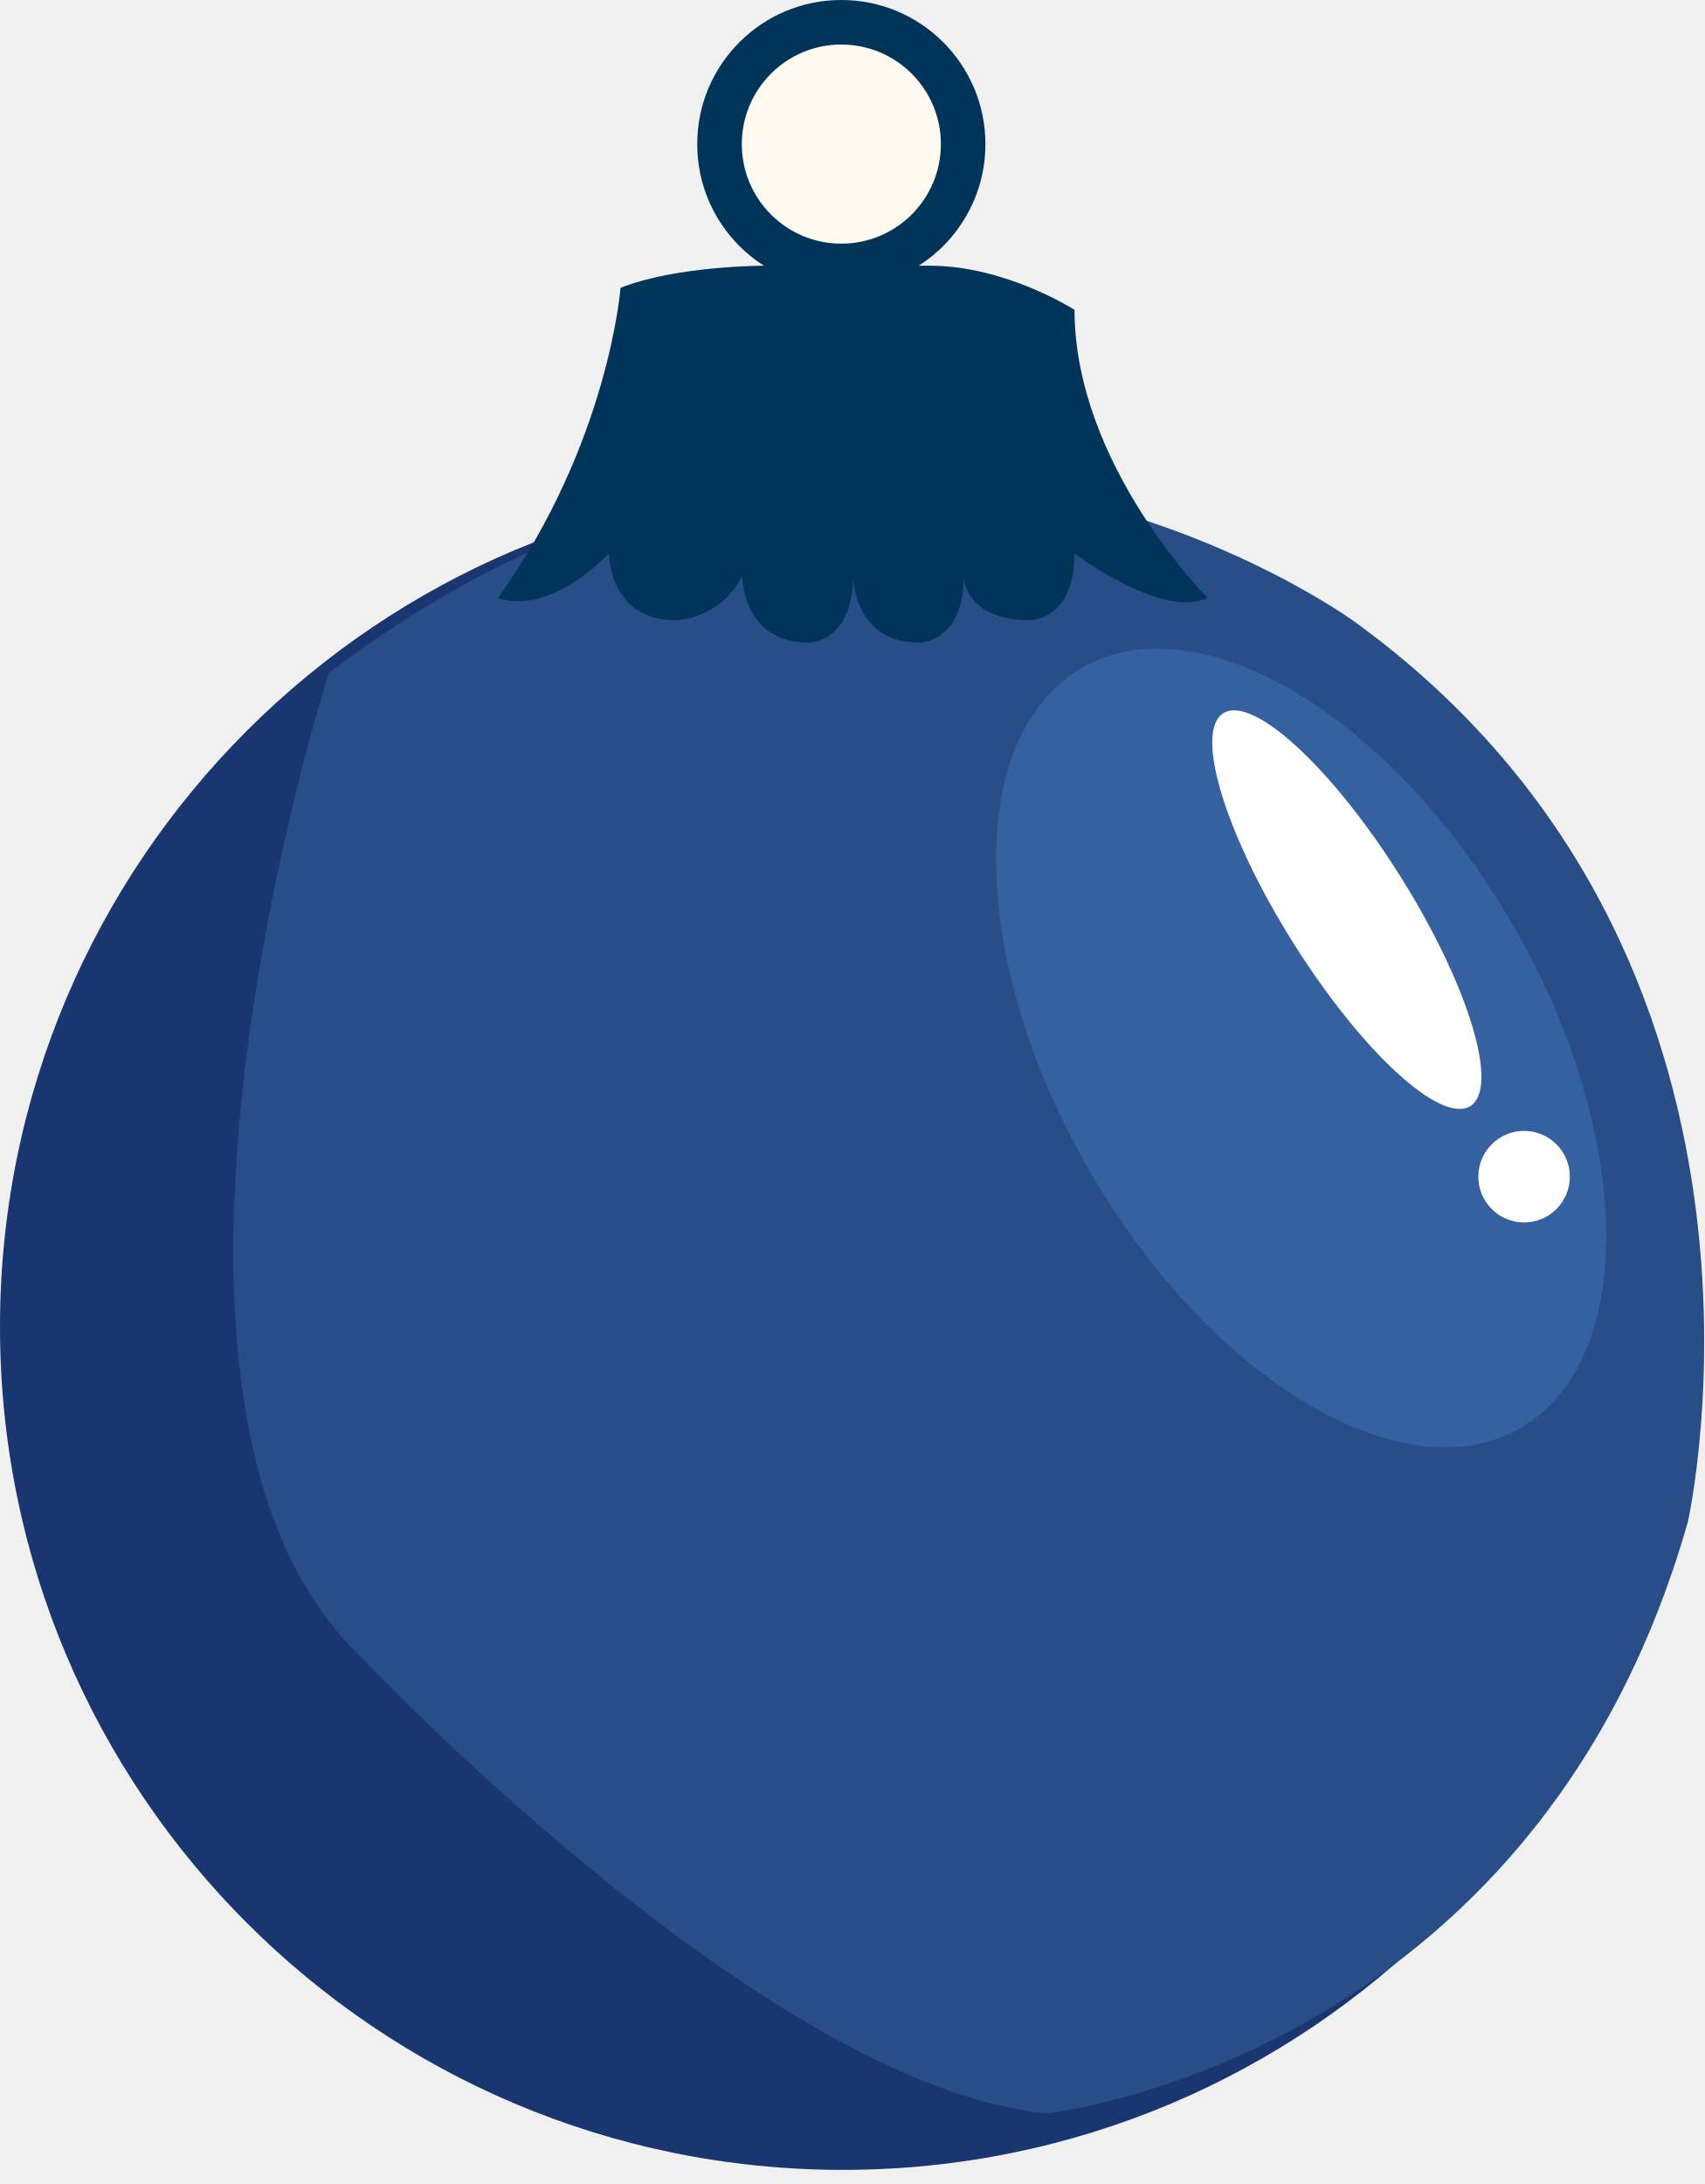
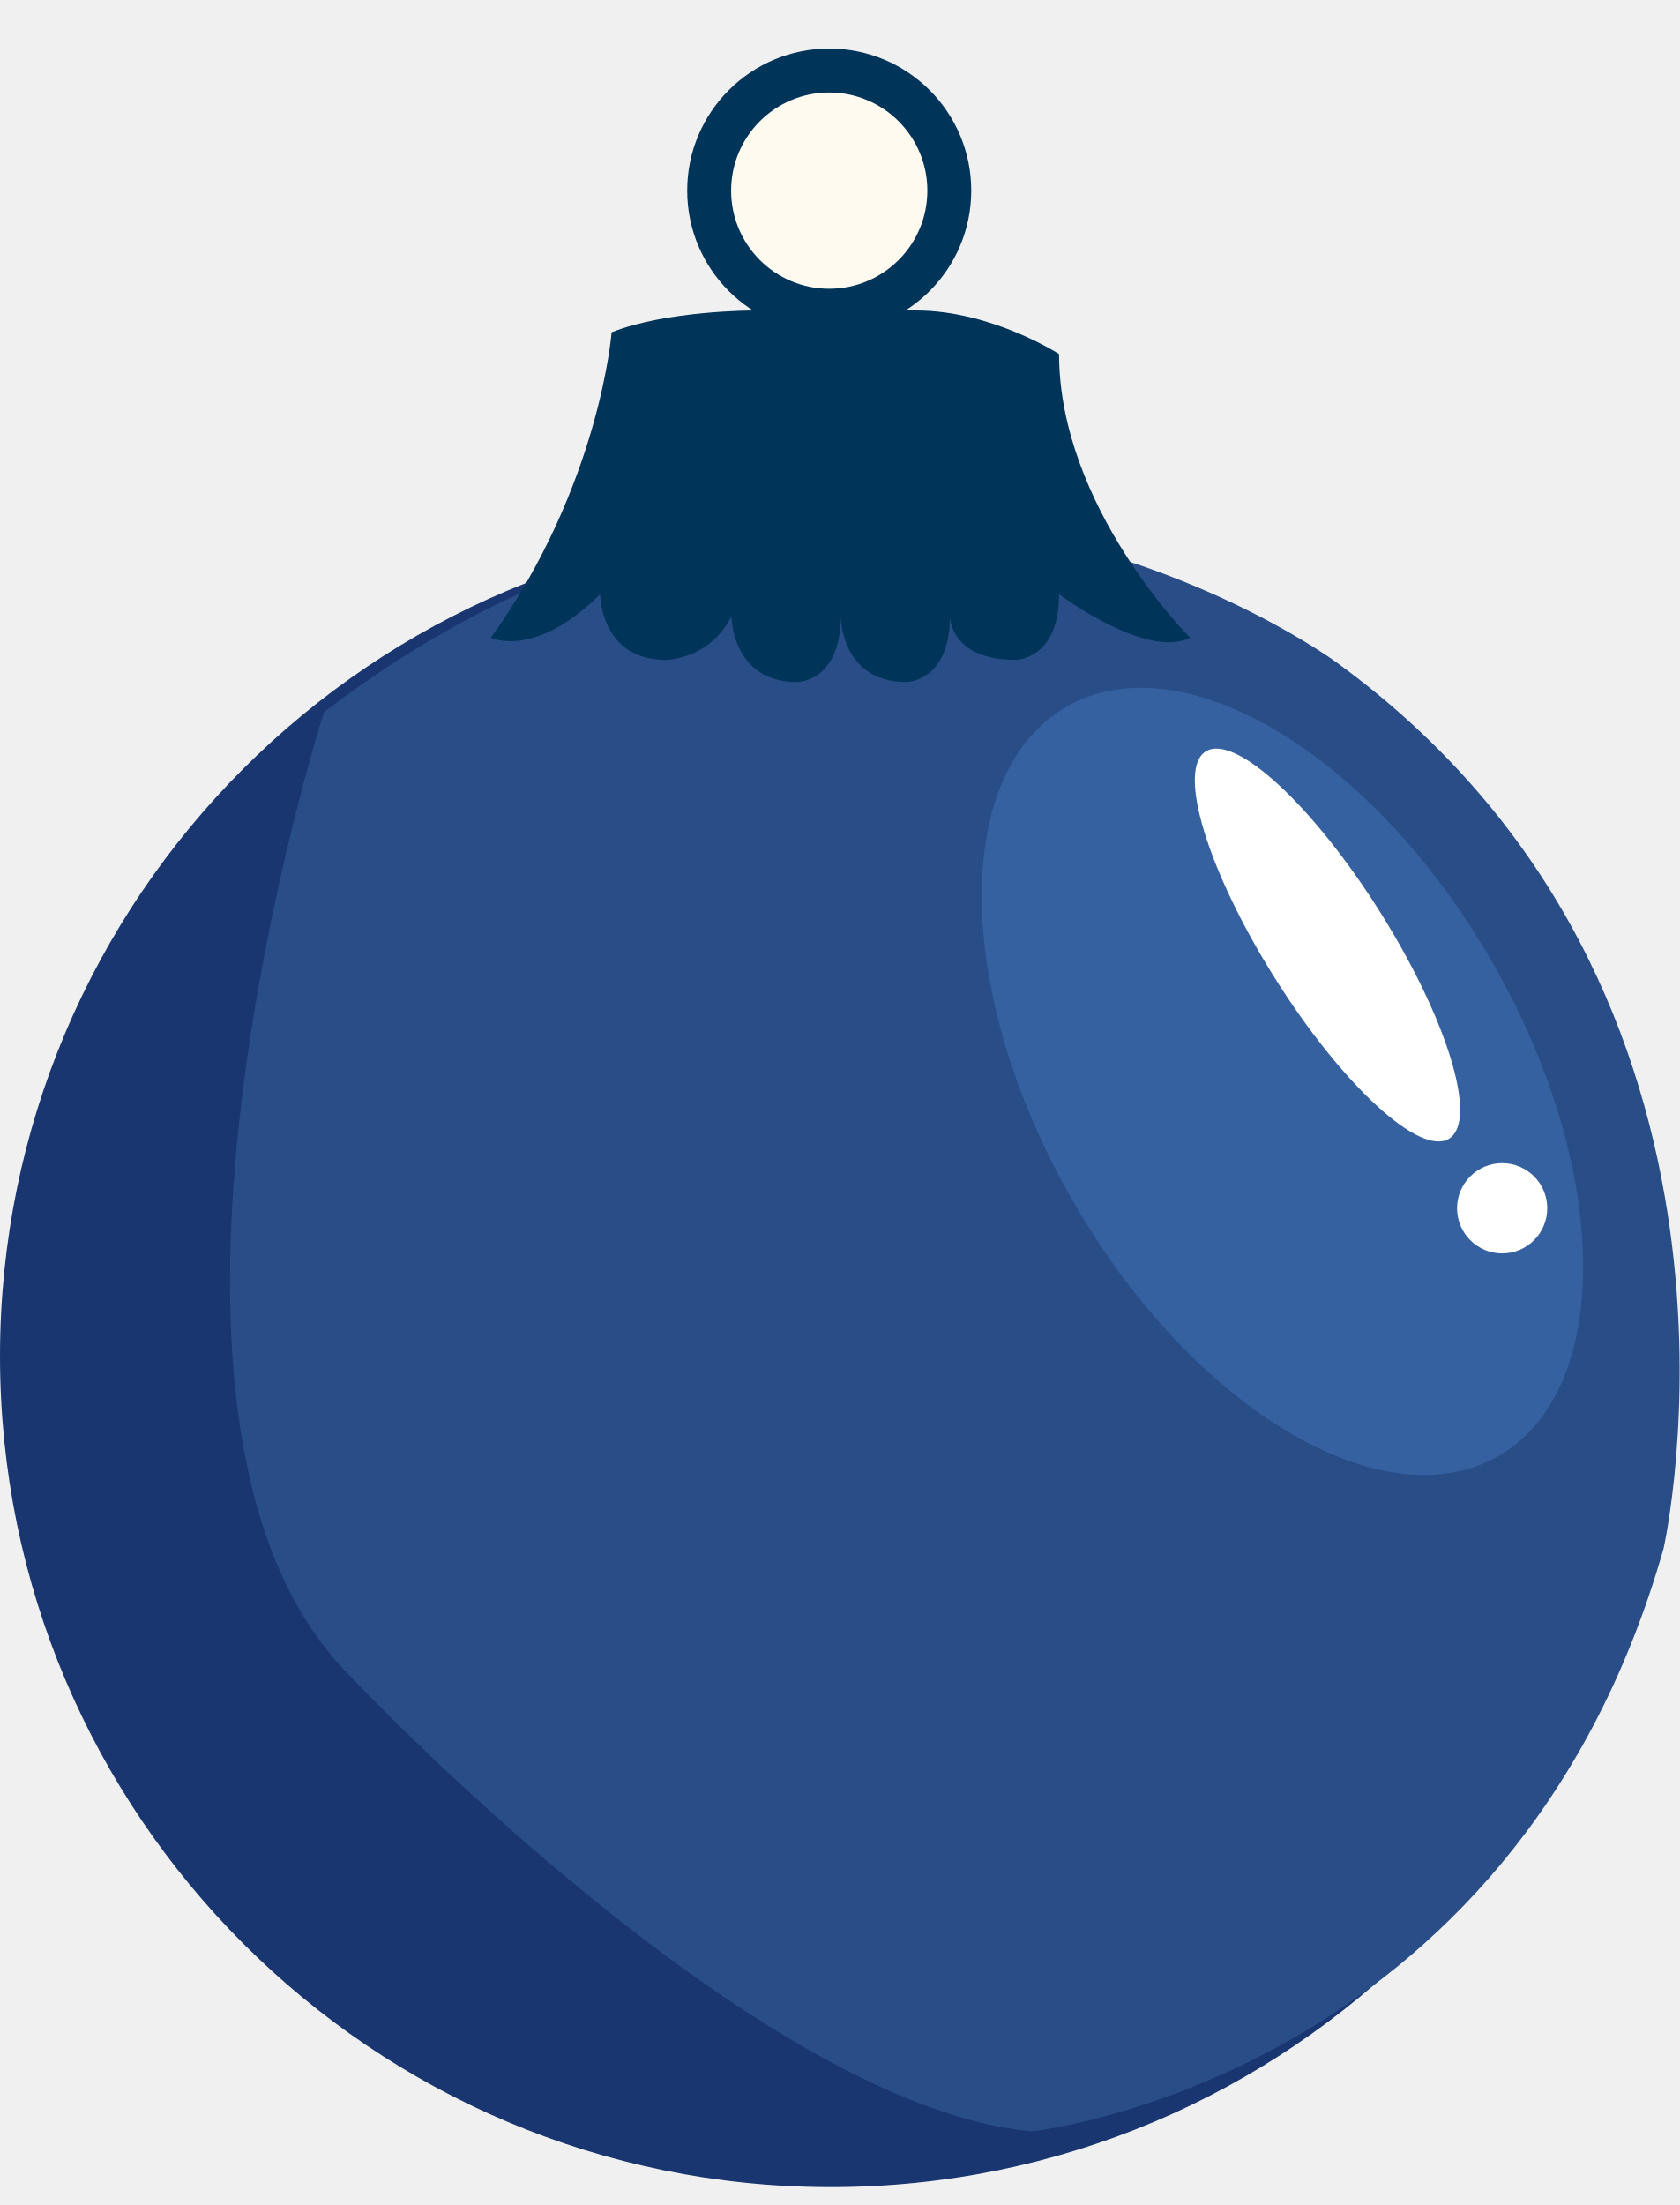
- <svg xmlns="http://www.w3.org/2000/svg" width="32" height="41" viewBox="0 0 32 41" fill="none">
-   <path d="M15.827 40.735C24.567 40.735 31.653 33.65 31.653 24.909C31.653 16.168 24.567 9.082 15.827 9.082C7.086 9.082 0 16.168 0 24.909C0 33.65 7.086 40.735 15.827 40.735Z" fill="#193670" />
-   <path d="M6.172 12.638C6.172 12.638 1.839 26.151 6.655 30.982C6.655 30.982 14.357 39.189 19.655 39.672C19.655 39.672 28.805 38.707 31.691 28.57C31.691 28.57 34.095 17.951 25.436 11.673C25.428 11.673 16.279 4.913 6.172 12.638Z" fill="#294D87" />
-   <path d="M28.55 26.807C30.748 25.537 30.687 21.314 28.412 17.374C26.137 13.434 22.511 11.27 20.312 12.539C18.113 13.809 18.175 18.032 20.45 21.972C22.724 25.912 26.351 28.076 28.55 26.807Z" fill="#3561A0" />
-   <path d="M28.616 22.949C29.09 22.949 29.475 22.564 29.475 22.09C29.475 21.615 29.09 21.23 28.616 21.23C28.142 21.23 27.757 21.615 27.757 22.09C27.757 22.564 28.142 22.949 28.616 22.949Z" fill="white" />
-   <path d="M27.607 20.764C28.16 20.416 27.57 18.483 26.29 16.447C25.009 14.41 23.522 13.042 22.969 13.389C22.416 13.738 23.005 15.67 24.286 17.707C25.567 19.743 27.054 21.112 27.607 20.764Z" fill="white" />
-   <path d="M14.342 4.988C14.342 4.988 12.699 4.988 11.651 5.403C11.651 5.403 11.433 8.312 9.353 11.221C9.353 11.221 10.182 11.636 11.433 10.392C11.433 10.392 11.433 11.643 12.684 11.643C12.684 11.643 13.513 11.643 13.935 10.814C13.935 10.814 13.935 12.065 15.186 12.065C15.186 12.065 16.015 12.065 16.015 10.814C16.015 10.814 16.015 12.065 17.266 12.065C17.266 12.065 18.095 12.065 18.095 10.814C18.095 10.814 18.095 11.643 19.346 11.643C19.346 11.643 20.175 11.643 20.175 10.392C20.175 10.392 21.841 11.643 22.67 11.221C22.67 11.221 20.175 8.726 20.175 5.817C20.175 5.817 18.887 4.988 17.454 4.988H14.342Z" fill="#013459" />
-   <path d="M15.796 5.411C17.291 5.411 18.502 4.2 18.502 2.706C18.502 1.211 17.291 0 15.796 0C14.302 0 13.091 1.211 13.091 2.706C13.091 4.2 14.302 5.411 15.796 5.411Z" fill="#013459" />
-   <path d="M15.796 4.574C16.829 4.574 17.666 3.737 17.666 2.705C17.666 1.673 16.829 0.836 15.796 0.836C14.764 0.836 13.928 1.673 13.928 2.705C13.928 3.737 14.764 4.574 15.796 4.574Z" fill="#FFFAEF" />
+ <svg xmlns="http://www.w3.org/2000/svg" width="32" height="42" viewBox="0 0 32 42" fill="none" className="flex-grow-0 flex-shrink-0 w-8 h-[40.73px]" preserveAspectRatio="none">
+   <g clip-path="url(#clip0_1765_2699)">
+     <path d="M15.827 41.659C24.567 41.659 31.653 34.573 31.653 25.832C31.653 17.092 24.567 10.006 15.827 10.006C7.086 10.006 0 17.092 0 25.832C0 34.573 7.086 41.659 15.827 41.659Z" fill="#193670" />
+     <path d="M6.172 13.564C6.172 13.564 1.839 27.077 6.655 31.908C6.655 31.908 14.357 40.115 19.655 40.597C19.655 40.597 28.805 39.633 31.691 29.496C31.691 29.496 34.095 18.877 25.436 12.599C25.428 12.599 16.279 5.839 6.172 13.564Z" fill="#294D87" />
+     <path d="M28.549 27.732C30.748 26.462 30.687 22.239 28.412 18.299C26.137 14.359 22.511 12.195 20.312 13.464C18.113 14.734 18.175 18.957 20.449 22.896C22.724 26.836 26.351 29.001 28.549 27.732Z" fill="#3561A0" />
+     <path d="M28.616 23.874C29.091 23.874 29.475 23.489 29.475 23.014C29.475 22.54 29.091 22.155 28.616 22.155C28.142 22.155 27.757 22.54 27.757 23.014C27.757 23.489 28.142 23.874 28.616 23.874Z" fill="white" />
+     <path d="M27.607 21.688C28.161 21.34 27.571 19.407 26.29 17.371C25.009 15.334 23.522 13.965 22.969 14.313C22.416 14.661 23.006 16.594 24.287 18.631C25.567 20.667 27.054 22.036 27.607 21.688Z" fill="white" />
+     <path d="M14.342 5.914C14.342 5.914 12.699 5.914 11.651 6.329C11.651 6.329 11.433 9.238 9.353 12.147C9.353 12.147 10.182 12.561 11.433 11.318C11.433 11.318 11.433 12.569 12.684 12.569C12.684 12.569 13.513 12.569 13.935 11.74C13.935 11.74 13.935 12.991 15.186 12.991C15.186 12.991 16.015 12.991 16.015 11.74C16.015 11.74 16.015 12.991 17.266 12.991C17.266 12.991 18.095 12.991 18.095 11.74C18.095 11.74 18.095 12.569 19.346 12.569C19.346 12.569 20.175 12.569 20.175 11.318C20.175 11.318 21.841 12.569 22.67 12.147C22.67 12.147 20.175 9.652 20.175 6.743C20.175 6.743 18.887 5.914 17.454 5.914H14.342Z" fill="#013459" />
+     <path d="M15.796 6.336C17.291 6.336 18.502 5.125 18.502 3.63C18.502 2.136 17.291 0.925 15.796 0.925C14.302 0.925 13.091 2.136 13.091 3.63C13.091 5.125 14.302 6.336 15.796 6.336Z" fill="#013459" />
+     <path d="M15.796 5.5C16.829 5.5 17.666 4.663 17.666 3.631C17.666 2.599 16.829 1.762 15.796 1.762C14.764 1.762 13.928 2.599 13.928 3.631C13.928 4.663 14.764 5.5 15.796 5.5Z" fill="#FFFAEF" />
+   </g>
+   <defs>
+     <clippath id="clip0_1765_2699">
+       <rect width="32" height="40.735" fill="white" transform="translate(0 0.924805)" />
+     </clippath>
+   </defs>
</svg>
